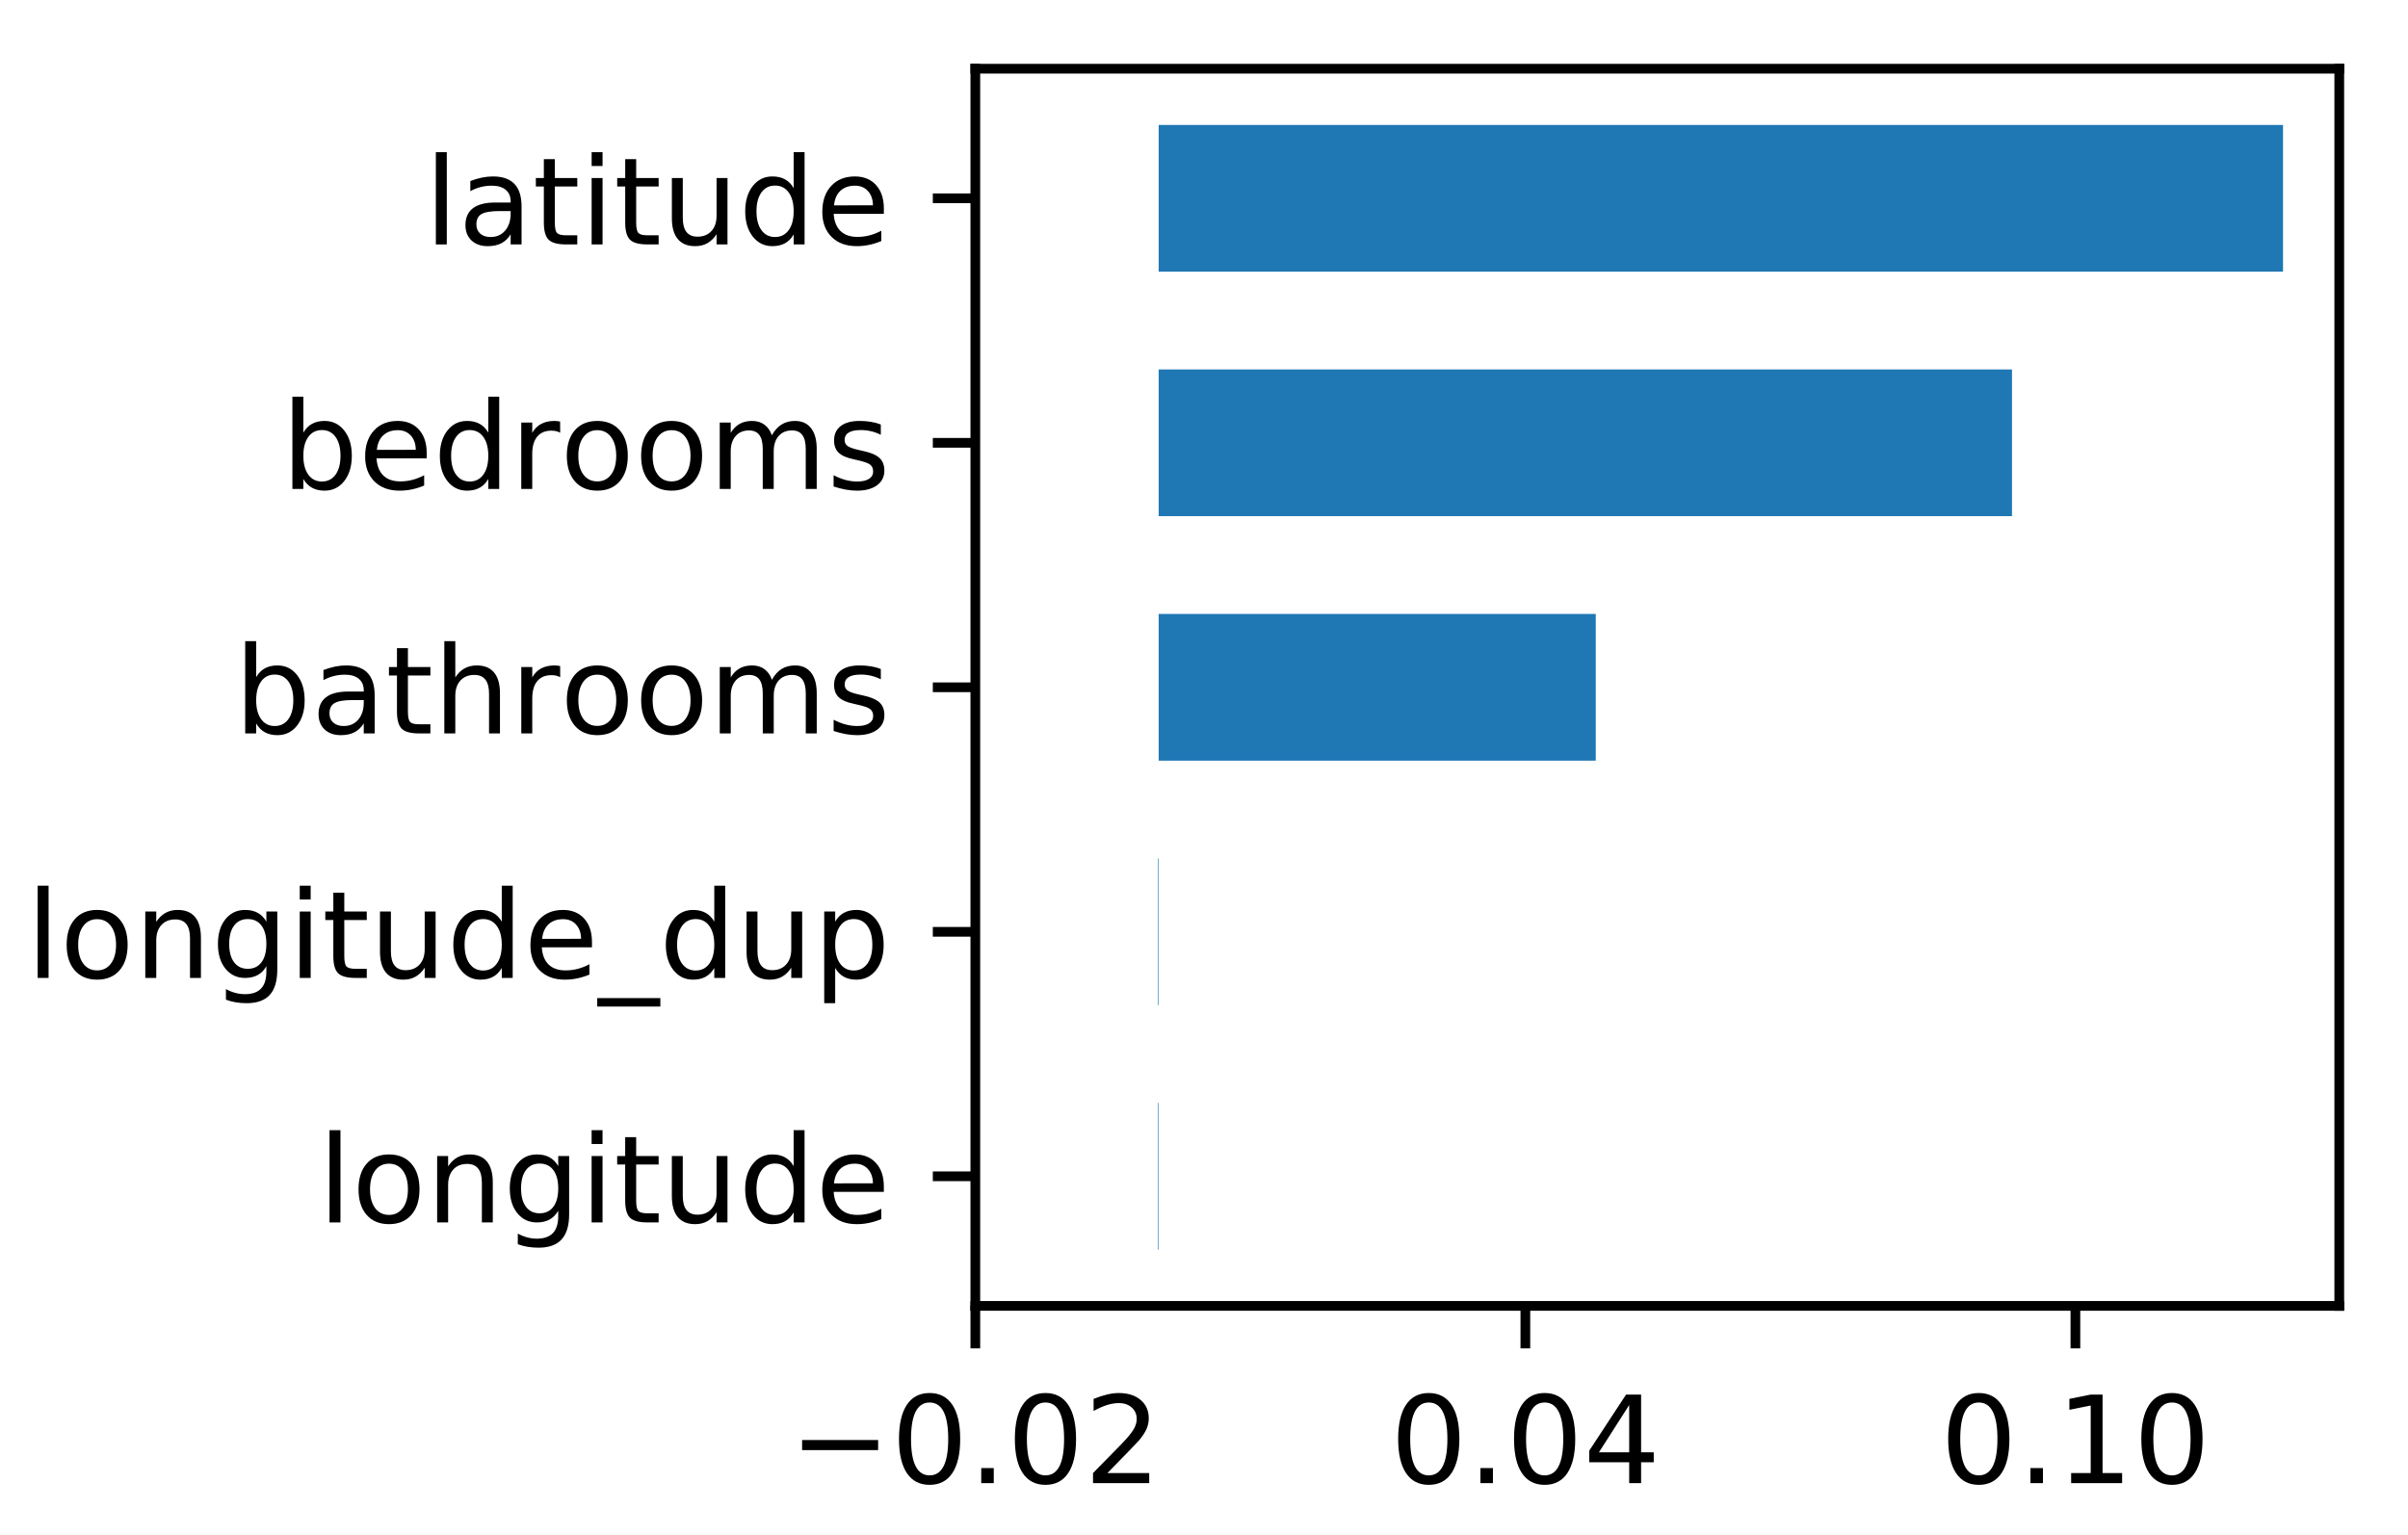
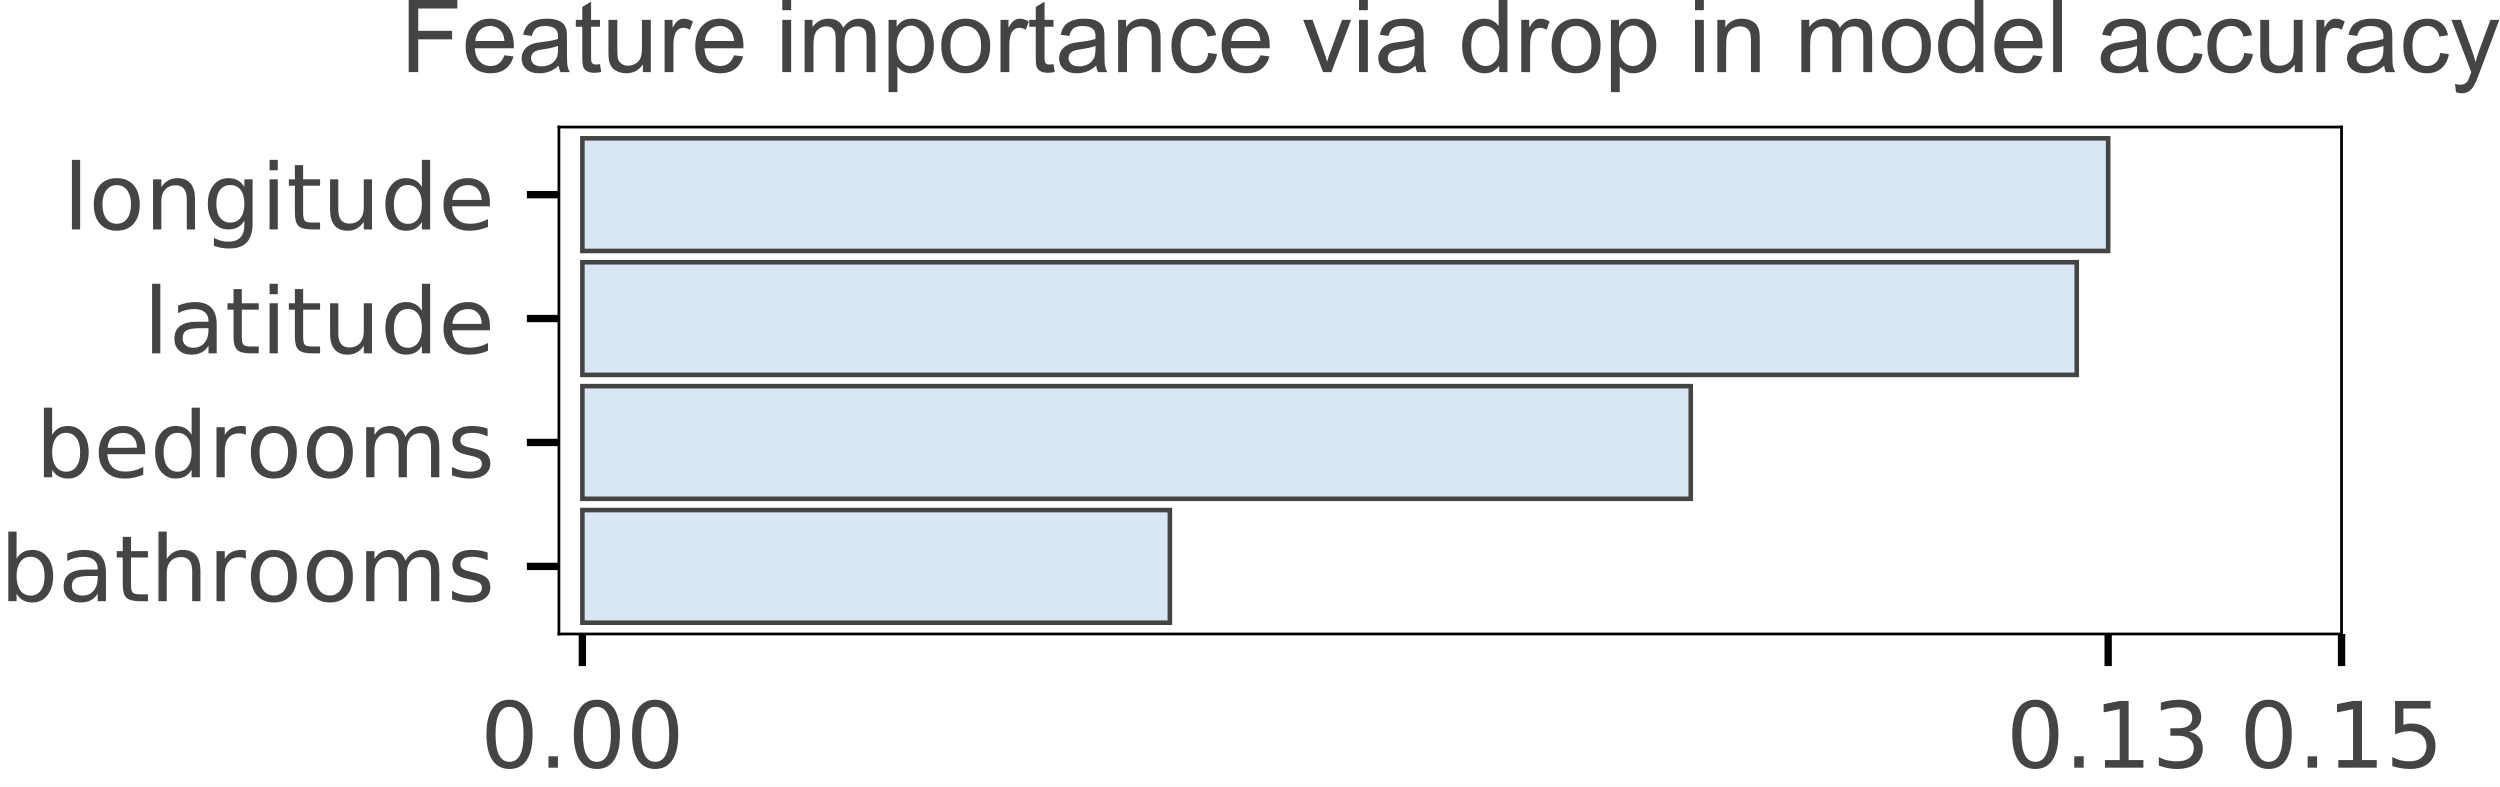
- <svg xmlns="http://www.w3.org/2000/svg" xmlns:xlink="http://www.w3.org/1999/xlink" height="126.398pt" version="1.1" viewBox="0 0 198.292 126.398" width="198.292pt">
+ <svg xmlns="http://www.w3.org/2000/svg" xmlns:xlink="http://www.w3.org/1999/xlink" height="85.905pt" version="1.1" viewBox="0 0 272.984 85.905" width="272.984pt">
  <defs>
    <style type="text/css">
*{stroke-linecap:butt;stroke-linejoin:round;}
  </style>
  </defs>
  <g id="figure_1">
    <g id="patch_1">
-       <path d="M 0 126.398  L 198.292 126.398  L 198.292 0  L 0 0  z " style="fill:#ffffff;" />
+       <path d="M 0 85.905  L 272.984 85.905  L 272.984 0  L 0 0  z " style="fill:#ffffff;" />
    </g>
    <g id="axes_1">
      <g id="patch_2">
-         <path d="M 80.315 107.56  L 192.632 107.56  L 192.632 5.66  L 80.315 5.66  z " style="fill:#ffffff;" />
+         <path d="M 61.03 69.227  L 255.68 69.227  L 255.68 13.874  L 61.03 13.874  z " style="fill:#ffffff;" />
      </g>
      <g id="patch_3">
-         <path clip-path="url(#pc11e861ee6)" d="M 95.413 102.928  L 95.364 102.928  L 95.364 90.845  L 95.413 90.845  z " style="fill:#1f77b4;" />
+         <path clip-path="url(#pb42d72b4b8)" d="M 63.591 15.104  L 230.198 15.104  L 230.198 27.404  L 63.591 27.404  z " style="fill:#d9e6f5;stroke:#444443;stroke-linejoin:miter;stroke-width:0.5;" />
      </g>
      <g id="patch_4">
-         <path clip-path="url(#pc11e861ee6)" d="M 95.413 82.79  L 95.364 82.79  L 95.364 70.707  L 95.413 70.707  z " style="fill:#1f77b4;" />
+         <path clip-path="url(#pb42d72b4b8)" d="M 63.591 28.634  L 226.768 28.634  L 226.768 40.935  L 63.591 40.935  z " style="fill:#d9e6f5;stroke:#444443;stroke-linejoin:miter;stroke-width:0.5;" />
      </g>
      <g id="patch_5">
-         <path clip-path="url(#pc11e861ee6)" d="M 95.413 62.652  L 131.407 62.652  L 131.407 50.568  L 95.413 50.568  z " style="fill:#1f77b4;" />
+         <path clip-path="url(#pb42d72b4b8)" d="M 63.591 42.165  L 184.621 42.165  L 184.621 54.466  L 63.591 54.466  z " style="fill:#d9e6f5;stroke:#444443;stroke-linejoin:miter;stroke-width:0.5;" />
      </g>
      <g id="patch_6">
-         <path clip-path="url(#pc11e861ee6)" d="M 95.413 42.513  L 165.681 42.513  L 165.681 30.43  L 95.413 30.43  z " style="fill:#1f77b4;" />
-       </g>
-       <g id="patch_7">
-         <path clip-path="url(#pc11e861ee6)" d="M 95.413 22.375  L 188 22.375  L 188 10.292  L 95.413 10.292  z " style="fill:#1f77b4;" />
+         <path clip-path="url(#pb42d72b4b8)" d="M 63.591 55.696  L 127.743 55.696  L 127.743 67.997  L 63.591 67.997  z " style="fill:#d9e6f5;stroke:#444443;stroke-linejoin:miter;stroke-width:0.5;" />
      </g>
      <g id="matplotlib.axis_1">
        <g id="xtick_1">
          <g id="line2d_1">
            <defs>
-               <path d="M 0 0  L 0 3.5  " id="m3f9c3e6343" style="stroke:#000000;stroke-width:0.8;" />
-             </defs>
-             <g>
-               <use style="stroke:#000000;stroke-width:0.8;" x="80.315" xlink:href="#m3f9c3e6343" y="107.56" />
+               <path d="M 0 0  L 0 3.5  " id="mb7ceb83a5a" style="stroke:#000000;stroke-width:0.8;" />
+             </defs>
+             <g>
+               <use style="stroke:#000000;stroke-width:0.8;" x="63.591" xlink:href="#mb7ceb83a5a" y="69.227" />
            </g>
          </g>
          <g id="text_1">
            <defs>
-               <path d="M 10.594 35.5  L 73.188 35.5  L 73.188 27.203  L 10.594 27.203  z " id="DejaVuSans-2212" />
              <path d="M 31.781 66.406  Q 24.172 66.406 20.328 58.906  Q 16.5 51.422 16.5 36.375  Q 16.5 21.391 20.328 13.891  Q 24.172 6.391 31.781 6.391  Q 39.453 6.391 43.281 13.891  Q 47.125 21.391 47.125 36.375  Q 47.125 51.422 43.281 58.906  Q 39.453 66.406 31.781 66.406  z M 31.781 74.219  Q 44.047 74.219 50.516 64.516  Q 56.984 54.828 56.984 36.375  Q 56.984 17.969 50.516 8.266  Q 44.047 -1.422 31.781 -1.422  Q 19.531 -1.422 13.062 8.266  Q 6.594 17.969 6.594 36.375  Q 6.594 54.828 13.062 64.516  Q 19.531 74.219 31.781 74.219  z " id="DejaVuSans-30" />
              <path d="M 10.688 12.406  L 21 12.406  L 21 0  L 10.688 0  z " id="DejaVuSans-2e" />
-               <path d="M 19.188 8.297  L 53.609 8.297  L 53.609 0  L 7.328 0  L 7.328 8.297  Q 12.938 14.109 22.625 23.891  Q 32.328 33.688 34.812 36.531  Q 39.547 41.844 41.422 45.531  Q 43.312 49.219 43.312 52.781  Q 43.312 58.594 39.234 62.25  Q 35.156 65.922 28.609 65.922  Q 23.969 65.922 18.812 64.312  Q 13.672 62.703 7.812 59.422  L 7.812 69.391  Q 13.766 71.781 18.938 73  Q 24.125 74.219 28.422 74.219  Q 39.75 74.219 46.484 68.547  Q 53.219 62.891 53.219 53.422  Q 53.219 48.922 51.531 44.891  Q 49.859 40.875 45.406 35.406  Q 44.188 33.984 37.641 27.219  Q 31.109 20.453 19.188 8.297  z " id="DejaVuSans-32" />
-             </defs>
-             <g transform="translate(64.99203 122.1584)scale(0.1 -0.1)">
-               <use xlink:href="#DejaVuSans-2212" />
-               <use x="83.789" xlink:href="#DejaVuSans-30" />
-               <use x="147.412" xlink:href="#DejaVuSans-2e" />
-               <use x="179.199" xlink:href="#DejaVuSans-30" />
-               <use x="242.822" xlink:href="#DejaVuSans-32" />
-             </g>
-           </g>
-         </g>
-         <g id="xtick_2">
-           <g id="line2d_2">
-             <g>
-               <use style="stroke:#000000;stroke-width:0.8;" x="125.609" xlink:href="#m3f9c3e6343" y="107.56" />
-             </g>
-           </g>
-           <g id="text_2">
-             <defs>
-               <path d="M 37.797 64.312  L 12.891 25.391  L 37.797 25.391  z M 35.203 72.906  L 47.609 72.906  L 47.609 25.391  L 58.016 25.391  L 58.016 17.188  L 47.609 17.188  L 47.609 0  L 37.797 0  L 37.797 17.188  L 4.891 17.188  L 4.891 26.703  z " id="DejaVuSans-34" />
-             </defs>
-             <g transform="translate(114.4762 122.1584)scale(0.1 -0.1)">
+             </defs>
+             <g style="fill:#444443;" transform="translate(52.45806 83.82516)scale(0.1 -0.1)">
              <use xlink:href="#DejaVuSans-30" />
              <use x="63.623" xlink:href="#DejaVuSans-2e" />
              <use x="95.41" xlink:href="#DejaVuSans-30" />
-               <use x="159.033" xlink:href="#DejaVuSans-34" />
-             </g>
-           </g>
-         </g>
-         <g id="xtick_3">
-           <g id="line2d_3">
-             <g>
-               <use style="stroke:#000000;stroke-width:0.8;" x="170.903" xlink:href="#m3f9c3e6343" y="107.56" />
-             </g>
-           </g>
-           <g id="text_3">
+               <use x="159.033" xlink:href="#DejaVuSans-30" />
+             </g>
+           </g>
+         </g>
+         <g id="xtick_2">
+           <g id="line2d_2">
+             <g>
+               <use style="stroke:#000000;stroke-width:0.8;" x="230.198" xlink:href="#mb7ceb83a5a" y="69.227" />
+             </g>
+           </g>
+           <g id="text_2">
            <defs>
              <path d="M 12.406 8.297  L 28.516 8.297  L 28.516 63.922  L 10.984 60.406  L 10.984 69.391  L 28.422 72.906  L 38.281 72.906  L 38.281 8.297  L 54.391 8.297  L 54.391 0  L 12.406 0  z " id="DejaVuSans-31" />
-             </defs>
-             <g transform="translate(159.7704 122.1584)scale(0.1 -0.1)">
+               <path d="M 40.578 39.312  Q 47.656 37.797 51.625 33  Q 55.609 28.219 55.609 21.188  Q 55.609 10.406 48.188 4.484  Q 40.766 -1.422 27.094 -1.422  Q 22.516 -1.422 17.656 -0.516  Q 12.797 0.391 7.625 2.203  L 7.625 11.719  Q 11.719 9.328 16.594 8.109  Q 21.484 6.891 26.812 6.891  Q 36.078 6.891 40.938 10.547  Q 45.797 14.203 45.797 21.188  Q 45.797 27.641 41.281 31.266  Q 36.766 34.906 28.719 34.906  L 20.219 34.906  L 20.219 43.016  L 29.109 43.016  Q 36.375 43.016 40.234 45.922  Q 44.094 48.828 44.094 54.297  Q 44.094 59.906 40.109 62.906  Q 36.141 65.922 28.719 65.922  Q 24.656 65.922 20.016 65.031  Q 15.375 64.156 9.812 62.312  L 9.812 71.094  Q 15.438 72.656 20.344 73.438  Q 25.25 74.219 29.594 74.219  Q 40.828 74.219 47.359 69.109  Q 53.906 64.016 53.906 55.328  Q 53.906 49.266 50.438 45.094  Q 46.969 40.922 40.578 39.312  z " id="DejaVuSans-33" />
+             </defs>
+             <g style="fill:#444443;" transform="translate(219.0649 83.82516)scale(0.1 -0.1)">
              <use xlink:href="#DejaVuSans-30" />
              <use x="63.623" xlink:href="#DejaVuSans-2e" />
              <use x="95.41" xlink:href="#DejaVuSans-31" />
-               <use x="159.033" xlink:href="#DejaVuSans-30" />
+               <use x="159.033" xlink:href="#DejaVuSans-33" />
+             </g>
+           </g>
+         </g>
+         <g id="xtick_3">
+           <g id="line2d_3">
+             <g>
+               <use style="stroke:#000000;stroke-width:0.8;" x="255.68" xlink:href="#mb7ceb83a5a" y="69.227" />
+             </g>
+           </g>
+           <g id="text_3">
+             <defs>
+               <path d="M 10.797 72.906  L 49.516 72.906  L 49.516 64.594  L 19.828 64.594  L 19.828 46.734  Q 21.969 47.469 24.109 47.828  Q 26.266 48.188 28.422 48.188  Q 40.625 48.188 47.75 41.5  Q 54.891 34.812 54.891 23.391  Q 54.891 11.625 47.562 5.094  Q 40.234 -1.422 26.906 -1.422  Q 22.312 -1.422 17.547 -0.641  Q 12.797 0.141 7.719 1.703  L 7.719 11.625  Q 12.109 9.234 16.797 8.062  Q 21.484 6.891 26.703 6.891  Q 35.156 6.891 40.078 11.328  Q 45.016 15.766 45.016 23.391  Q 45.016 31 40.078 35.438  Q 35.156 39.891 26.703 39.891  Q 22.75 39.891 18.812 39.016  Q 14.891 38.141 10.797 36.281  z " id="DejaVuSans-35" />
+             </defs>
+             <g style="fill:#444443;" transform="translate(244.5469 83.82516)scale(0.1 -0.1)">
+               <use xlink:href="#DejaVuSans-30" />
+               <use x="63.623" xlink:href="#DejaVuSans-2e" />
+               <use x="95.41" xlink:href="#DejaVuSans-31" />
+               <use x="159.033" xlink:href="#DejaVuSans-35" />
            </g>
          </g>
        </g>
      </g>
      <g id="matplotlib.axis_2">
        <g id="ytick_1">
          <g id="line2d_4">
            <defs>
-               <path d="M 0 0  L -3.5 0  " id="m69121294f0" style="stroke:#000000;stroke-width:0.8;" />
-             </defs>
-             <g>
-               <use style="stroke:#000000;stroke-width:0.8;" x="80.315" xlink:href="#m69121294f0" y="96.887" />
+               <path d="M 0 0  L -3.5 0  " id="m53b3558701" style="stroke:#000000;stroke-width:0.8;" />
+             </defs>
+             <g>
+               <use style="stroke:#000000;stroke-width:0.8;" x="61.03" xlink:href="#m53b3558701" y="21.254" />
            </g>
          </g>
          <g id="text_4">
            <defs>
              <path d="M 9.422 75.984  L 18.406 75.984  L 18.406 0  L 9.422 0  z " id="DejaVuSans-6c" />
              <path d="M 30.609 48.391  Q 23.391 48.391 19.188 42.75  Q 14.984 37.109 14.984 27.297  Q 14.984 17.484 19.156 11.844  Q 23.344 6.203 30.609 6.203  Q 37.797 6.203 41.984 11.859  Q 46.188 17.531 46.188 27.297  Q 46.188 37.016 41.984 42.703  Q 37.797 48.391 30.609 48.391  z M 30.609 56  Q 42.328 56 49.016 48.375  Q 55.719 40.766 55.719 27.297  Q 55.719 13.875 49.016 6.219  Q 42.328 -1.422 30.609 -1.422  Q 18.844 -1.422 12.172 6.219  Q 5.516 13.875 5.516 27.297  Q 5.516 40.766 12.172 48.375  Q 18.844 56 30.609 56  z " id="DejaVuSans-6f" />
              <path d="M 54.891 33.016  L 54.891 0  L 45.906 0  L 45.906 32.719  Q 45.906 40.484 42.875 44.328  Q 39.844 48.188 33.797 48.188  Q 26.516 48.188 22.312 43.547  Q 18.109 38.922 18.109 30.906  L 18.109 0  L 9.078 0  L 9.078 54.688  L 18.109 54.688  L 18.109 46.188  Q 21.344 51.125 25.703 53.562  Q 30.078 56 35.797 56  Q 45.219 56 50.047 50.172  Q 54.891 44.344 54.891 33.016  z " id="DejaVuSans-6e" />
              <path d="M 45.406 27.984  Q 45.406 37.75 41.375 43.109  Q 37.359 48.484 30.078 48.484  Q 22.859 48.484 18.828 43.109  Q 14.797 37.75 14.797 27.984  Q 14.797 18.266 18.828 12.891  Q 22.859 7.516 30.078 7.516  Q 37.359 7.516 41.375 12.891  Q 45.406 18.266 45.406 27.984  z M 54.391 6.781  Q 54.391 -7.172 48.188 -13.984  Q 42 -20.797 29.203 -20.797  Q 24.469 -20.797 20.266 -20.094  Q 16.062 -19.391 12.109 -17.922  L 12.109 -9.188  Q 16.062 -11.328 19.922 -12.344  Q 23.781 -13.375 27.781 -13.375  Q 36.625 -13.375 41.016 -8.766  Q 45.406 -4.156 45.406 5.172  L 45.406 9.625  Q 42.625 4.781 38.281 2.391  Q 33.938 0 27.875 0  Q 17.828 0 11.672 7.656  Q 5.516 15.328 5.516 27.984  Q 5.516 40.672 11.672 48.328  Q 17.828 56 27.875 56  Q 33.938 56 38.281 53.609  Q 42.625 51.219 45.406 46.391  L 45.406 54.688  L 54.391 54.688  z " id="DejaVuSans-67" />
              <path d="M 9.422 54.688  L 18.406 54.688  L 18.406 0  L 9.422 0  z M 9.422 75.984  L 18.406 75.984  L 18.406 64.594  L 9.422 64.594  z " id="DejaVuSans-69" />
              <path d="M 18.312 70.219  L 18.312 54.688  L 36.812 54.688  L 36.812 47.703  L 18.312 47.703  L 18.312 18.016  Q 18.312 11.328 20.141 9.422  Q 21.969 7.516 27.594 7.516  L 36.812 7.516  L 36.812 0  L 27.594 0  Q 17.188 0 13.234 3.875  Q 9.281 7.766 9.281 18.016  L 9.281 47.703  L 2.688 47.703  L 2.688 54.688  L 9.281 54.688  L 9.281 70.219  z " id="DejaVuSans-74" />
              <path d="M 8.5 21.578  L 8.5 54.688  L 17.484 54.688  L 17.484 21.922  Q 17.484 14.156 20.5 10.266  Q 23.531 6.391 29.594 6.391  Q 36.859 6.391 41.078 11.031  Q 45.312 15.672 45.312 23.688  L 45.312 54.688  L 54.297 54.688  L 54.297 0  L 45.312 0  L 45.312 8.406  Q 42.047 3.422 37.719 1  Q 33.406 -1.422 27.688 -1.422  Q 18.266 -1.422 13.375 4.438  Q 8.5 10.297 8.5 21.578  z M 31.109 56  z " id="DejaVuSans-75" />
              <path d="M 45.406 46.391  L 45.406 75.984  L 54.391 75.984  L 54.391 0  L 45.406 0  L 45.406 8.203  Q 42.578 3.328 38.25 0.953  Q 33.938 -1.422 27.875 -1.422  Q 17.969 -1.422 11.734 6.484  Q 5.516 14.406 5.516 27.297  Q 5.516 40.188 11.734 48.094  Q 17.969 56 27.875 56  Q 33.938 56 38.25 53.625  Q 42.578 51.266 45.406 46.391  z M 14.797 27.297  Q 14.797 17.391 18.875 11.75  Q 22.953 6.109 30.078 6.109  Q 37.203 6.109 41.297 11.75  Q 45.406 17.391 45.406 27.297  Q 45.406 37.203 41.297 42.844  Q 37.203 48.484 30.078 48.484  Q 22.953 48.484 18.875 42.844  Q 14.797 37.203 14.797 27.297  z " id="DejaVuSans-64" />
              <path d="M 56.203 29.594  L 56.203 25.203  L 14.891 25.203  Q 15.484 15.922 20.484 11.062  Q 25.484 6.203 34.422 6.203  Q 39.594 6.203 44.453 7.469  Q 49.312 8.734 54.109 11.281  L 54.109 2.781  Q 49.266 0.734 44.188 -0.344  Q 39.109 -1.422 33.891 -1.422  Q 20.797 -1.422 13.156 6.188  Q 5.516 13.812 5.516 26.812  Q 5.516 40.234 12.766 48.109  Q 20.016 56 32.328 56  Q 43.359 56 49.781 48.891  Q 56.203 41.797 56.203 29.594  z M 47.219 32.234  Q 47.125 39.594 43.094 43.984  Q 39.062 48.391 32.422 48.391  Q 24.906 48.391 20.391 44.141  Q 15.875 39.891 15.188 32.172  z " id="DejaVuSans-65" />
            </defs>
-             <g transform="translate(26.19438 100.6859)scale(0.1 -0.1)">
+             <g style="fill:#444443;" transform="translate(6.909375 25.05323)scale(0.1 -0.1)">
              <use xlink:href="#DejaVuSans-6c" />
              <use x="27.783" xlink:href="#DejaVuSans-6f" />
              <use x="88.965" xlink:href="#DejaVuSans-6e" />
              <use x="152.344" xlink:href="#DejaVuSans-67" />
              <use x="215.82" xlink:href="#DejaVuSans-69" />
              <use x="243.604" xlink:href="#DejaVuSans-74" />
              <use x="282.812" xlink:href="#DejaVuSans-75" />
              <use x="346.191" xlink:href="#DejaVuSans-64" />
              <use x="409.668" xlink:href="#DejaVuSans-65" />
            </g>
          </g>
        </g>
        <g id="ytick_2">
          <g id="line2d_5">
            <g>
-               <use style="stroke:#000000;stroke-width:0.8;" x="80.315" xlink:href="#m69121294f0" y="76.748" />
+               <use style="stroke:#000000;stroke-width:0.8;" x="61.03" xlink:href="#m53b3558701" y="34.785" />
            </g>
          </g>
          <g id="text_5">
            <defs>
-               <path d="M 50.984 -16.609  L 50.984 -23.578  L -0.984 -23.578  L -0.984 -16.609  z " id="DejaVuSans-5f" />
-               <path d="M 18.109 8.203  L 18.109 -20.797  L 9.078 -20.797  L 9.078 54.688  L 18.109 54.688  L 18.109 46.391  Q 20.953 51.266 25.266 53.625  Q 29.594 56 35.594 56  Q 45.562 56 51.781 48.094  Q 58.016 40.188 58.016 27.297  Q 58.016 14.406 51.781 6.484  Q 45.562 -1.422 35.594 -1.422  Q 29.594 -1.422 25.266 0.953  Q 20.953 3.328 18.109 8.203  z M 48.688 27.297  Q 48.688 37.203 44.609 42.844  Q 40.531 48.484 33.406 48.484  Q 26.266 48.484 22.188 42.844  Q 18.109 37.203 18.109 27.297  Q 18.109 17.391 22.188 11.75  Q 26.266 6.109 33.406 6.109  Q 40.531 6.109 44.609 11.75  Q 48.688 17.391 48.688 27.297  z " id="DejaVuSans-70" />
-             </defs>
-             <g transform="translate(2.16 80.54756)scale(0.1 -0.1)">
+               <path d="M 34.281 27.484  Q 23.391 27.484 19.188 25  Q 14.984 22.516 14.984 16.5  Q 14.984 11.719 18.141 8.906  Q 21.297 6.109 26.703 6.109  Q 34.188 6.109 38.703 11.406  Q 43.219 16.703 43.219 25.484  L 43.219 27.484  z M 52.203 31.203  L 52.203 0  L 43.219 0  L 43.219 8.297  Q 40.141 3.328 35.547 0.953  Q 30.953 -1.422 24.312 -1.422  Q 15.922 -1.422 10.953 3.297  Q 6 8.016 6 15.922  Q 6 25.141 12.172 29.828  Q 18.359 34.516 30.609 34.516  L 43.219 34.516  L 43.219 35.406  Q 43.219 41.609 39.141 45  Q 35.062 48.391 27.688 48.391  Q 23 48.391 18.547 47.266  Q 14.109 46.141 10.016 43.891  L 10.016 52.203  Q 14.938 54.109 19.578 55.047  Q 24.219 56 28.609 56  Q 40.484 56 46.344 49.844  Q 52.203 43.703 52.203 31.203  z " id="DejaVuSans-61" />
+             </defs>
+             <g style="fill:#444443;" transform="translate(15.66563 38.58399)scale(0.1 -0.1)">
              <use xlink:href="#DejaVuSans-6c" />
-               <use x="27.783" xlink:href="#DejaVuSans-6f" />
-               <use x="88.965" xlink:href="#DejaVuSans-6e" />
-               <use x="152.344" xlink:href="#DejaVuSans-67" />
-               <use x="215.82" xlink:href="#DejaVuSans-69" />
-               <use x="243.604" xlink:href="#DejaVuSans-74" />
-               <use x="282.812" xlink:href="#DejaVuSans-75" />
-               <use x="346.191" xlink:href="#DejaVuSans-64" />
-               <use x="409.668" xlink:href="#DejaVuSans-65" />
-               <use x="471.191" xlink:href="#DejaVuSans-5f" />
-               <use x="521.191" xlink:href="#DejaVuSans-64" />
-               <use x="584.668" xlink:href="#DejaVuSans-75" />
-               <use x="648.047" xlink:href="#DejaVuSans-70" />
+               <use x="27.783" xlink:href="#DejaVuSans-61" />
+               <use x="89.062" xlink:href="#DejaVuSans-74" />
+               <use x="128.271" xlink:href="#DejaVuSans-69" />
+               <use x="156.055" xlink:href="#DejaVuSans-74" />
+               <use x="195.264" xlink:href="#DejaVuSans-75" />
+               <use x="258.643" xlink:href="#DejaVuSans-64" />
+               <use x="322.119" xlink:href="#DejaVuSans-65" />
            </g>
          </g>
        </g>
        <g id="ytick_3">
          <g id="line2d_6">
            <g>
-               <use style="stroke:#000000;stroke-width:0.8;" x="80.315" xlink:href="#m69121294f0" y="56.61" />
+               <use style="stroke:#000000;stroke-width:0.8;" x="61.03" xlink:href="#m53b3558701" y="48.316" />
            </g>
          </g>
          <g id="text_6">
            <defs>
              <path d="M 48.688 27.297  Q 48.688 37.203 44.609 42.844  Q 40.531 48.484 33.406 48.484  Q 26.266 48.484 22.188 42.844  Q 18.109 37.203 18.109 27.297  Q 18.109 17.391 22.188 11.75  Q 26.266 6.109 33.406 6.109  Q 40.531 6.109 44.609 11.75  Q 48.688 17.391 48.688 27.297  z M 18.109 46.391  Q 20.953 51.266 25.266 53.625  Q 29.594 56 35.594 56  Q 45.562 56 51.781 48.094  Q 58.016 40.188 58.016 27.297  Q 58.016 14.406 51.781 6.484  Q 45.562 -1.422 35.594 -1.422  Q 29.594 -1.422 25.266 0.953  Q 20.953 3.328 18.109 8.203  L 18.109 0  L 9.078 0  L 9.078 75.984  L 18.109 75.984  z " id="DejaVuSans-62" />
-               <path d="M 34.281 27.484  Q 23.391 27.484 19.188 25  Q 14.984 22.516 14.984 16.5  Q 14.984 11.719 18.141 8.906  Q 21.297 6.109 26.703 6.109  Q 34.188 6.109 38.703 11.406  Q 43.219 16.703 43.219 25.484  L 43.219 27.484  z M 52.203 31.203  L 52.203 0  L 43.219 0  L 43.219 8.297  Q 40.141 3.328 35.547 0.953  Q 30.953 -1.422 24.312 -1.422  Q 15.922 -1.422 10.953 3.297  Q 6 8.016 6 15.922  Q 6 25.141 12.172 29.828  Q 18.359 34.516 30.609 34.516  L 43.219 34.516  L 43.219 35.406  Q 43.219 41.609 39.141 45  Q 35.062 48.391 27.688 48.391  Q 23 48.391 18.547 47.266  Q 14.109 46.141 10.016 43.891  L 10.016 52.203  Q 14.938 54.109 19.578 55.047  Q 24.219 56 28.609 56  Q 40.484 56 46.344 49.844  Q 52.203 43.703 52.203 31.203  z " id="DejaVuSans-61" />
-               <path d="M 54.891 33.016  L 54.891 0  L 45.906 0  L 45.906 32.719  Q 45.906 40.484 42.875 44.328  Q 39.844 48.188 33.797 48.188  Q 26.516 48.188 22.312 43.547  Q 18.109 38.922 18.109 30.906  L 18.109 0  L 9.078 0  L 9.078 75.984  L 18.109 75.984  L 18.109 46.188  Q 21.344 51.125 25.703 53.562  Q 30.078 56 35.797 56  Q 45.219 56 50.047 50.172  Q 54.891 44.344 54.891 33.016  z " id="DejaVuSans-68" />
              <path d="M 41.109 46.297  Q 39.594 47.172 37.812 47.578  Q 36.031 48 33.891 48  Q 26.266 48 22.188 43.047  Q 18.109 38.094 18.109 28.812  L 18.109 0  L 9.078 0  L 9.078 54.688  L 18.109 54.688  L 18.109 46.188  Q 20.953 51.172 25.484 53.578  Q 30.031 56 36.531 56  Q 37.453 56 38.578 55.875  Q 39.703 55.766 41.062 55.516  z " id="DejaVuSans-72" />
              <path d="M 52 44.188  Q 55.375 50.25 60.062 53.125  Q 64.75 56 71.094 56  Q 79.641 56 84.281 50.016  Q 88.922 44.047 88.922 33.016  L 88.922 0  L 79.891 0  L 79.891 32.719  Q 79.891 40.578 77.094 44.375  Q 74.312 48.188 68.609 48.188  Q 61.625 48.188 57.562 43.547  Q 53.516 38.922 53.516 30.906  L 53.516 0  L 44.484 0  L 44.484 32.719  Q 44.484 40.625 41.703 44.406  Q 38.922 48.188 33.109 48.188  Q 26.219 48.188 22.156 43.531  Q 18.109 38.875 18.109 30.906  L 18.109 0  L 9.078 0  L 9.078 54.688  L 18.109 54.688  L 18.109 46.188  Q 21.188 51.219 25.484 53.609  Q 29.781 56 35.688 56  Q 41.656 56 45.828 52.969  Q 50 49.953 52 44.188  z " id="DejaVuSans-6d" />
              <path d="M 44.281 53.078  L 44.281 44.578  Q 40.484 46.531 36.375 47.5  Q 32.281 48.484 27.875 48.484  Q 21.188 48.484 17.844 46.438  Q 14.5 44.391 14.5 40.281  Q 14.5 37.156 16.891 35.375  Q 19.281 33.594 26.516 31.984  L 29.594 31.297  Q 39.156 29.25 43.188 25.516  Q 47.219 21.781 47.219 15.094  Q 47.219 7.469 41.188 3.016  Q 35.156 -1.422 24.609 -1.422  Q 20.219 -1.422 15.453 -0.562  Q 10.688 0.297 5.422 2  L 5.422 11.281  Q 10.406 8.688 15.234 7.391  Q 20.062 6.109 24.812 6.109  Q 31.156 6.109 34.562 8.281  Q 37.984 10.453 37.984 14.406  Q 37.984 18.062 35.516 20.016  Q 33.062 21.969 24.703 23.781  L 21.578 24.516  Q 13.234 26.266 9.516 29.906  Q 5.812 33.547 5.812 39.891  Q 5.812 47.609 11.281 51.797  Q 16.75 56 26.812 56  Q 31.781 56 36.172 55.266  Q 40.578 54.547 44.281 53.078  z " id="DejaVuSans-73" />
            </defs>
-             <g transform="translate(19.285 60.40922)scale(0.1 -0.1)">
+             <g style="fill:#444443;" transform="translate(3.884375 52.11476)scale(0.1 -0.1)">
+               <use xlink:href="#DejaVuSans-62" />
+               <use x="63.477" xlink:href="#DejaVuSans-65" />
+               <use x="125" xlink:href="#DejaVuSans-64" />
+               <use x="188.477" xlink:href="#DejaVuSans-72" />
+               <use x="229.559" xlink:href="#DejaVuSans-6f" />
+               <use x="290.74" xlink:href="#DejaVuSans-6f" />
+               <use x="351.922" xlink:href="#DejaVuSans-6d" />
+               <use x="449.334" xlink:href="#DejaVuSans-73" />
+             </g>
+           </g>
+         </g>
+         <g id="ytick_4">
+           <g id="line2d_7">
+             <g>
+               <use style="stroke:#000000;stroke-width:0.8;" x="61.03" xlink:href="#m53b3558701" y="61.846" />
+             </g>
+           </g>
+           <g id="text_7">
+             <defs>
+               <path d="M 54.891 33.016  L 54.891 0  L 45.906 0  L 45.906 32.719  Q 45.906 40.484 42.875 44.328  Q 39.844 48.188 33.797 48.188  Q 26.516 48.188 22.312 43.547  Q 18.109 38.922 18.109 30.906  L 18.109 0  L 9.078 0  L 9.078 75.984  L 18.109 75.984  L 18.109 46.188  Q 21.344 51.125 25.703 53.562  Q 30.078 56 35.797 56  Q 45.219 56 50.047 50.172  Q 54.891 44.344 54.891 33.016  z " id="DejaVuSans-68" />
+             </defs>
+             <g style="fill:#444443;" transform="translate(0 65.64552)scale(0.1 -0.1)">
              <use xlink:href="#DejaVuSans-62" />
              <use x="63.477" xlink:href="#DejaVuSans-61" />
              <use x="124.756" xlink:href="#DejaVuSans-74" />
              <use x="163.965" xlink:href="#DejaVuSans-68" />
              <use x="227.344" xlink:href="#DejaVuSans-72" />
              <use x="268.426" xlink:href="#DejaVuSans-6f" />
              <use x="329.607" xlink:href="#DejaVuSans-6f" />
              <use x="390.789" xlink:href="#DejaVuSans-6d" />
              <use x="488.201" xlink:href="#DejaVuSans-73" />
            </g>
          </g>
        </g>
-         <g id="ytick_4">
-           <g id="line2d_7">
-             <g>
-               <use style="stroke:#000000;stroke-width:0.8;" x="80.315" xlink:href="#m69121294f0" y="36.472" />
-             </g>
-           </g>
-           <g id="text_7">
-             <g transform="translate(23.16937 40.27088)scale(0.1 -0.1)">
-               <use xlink:href="#DejaVuSans-62" />
-               <use x="63.477" xlink:href="#DejaVuSans-65" />
-               <use x="125" xlink:href="#DejaVuSans-64" />
-               <use x="188.477" xlink:href="#DejaVuSans-72" />
-               <use x="229.559" xlink:href="#DejaVuSans-6f" />
-               <use x="290.74" xlink:href="#DejaVuSans-6f" />
-               <use x="351.922" xlink:href="#DejaVuSans-6d" />
-               <use x="449.334" xlink:href="#DejaVuSans-73" />
-             </g>
-           </g>
-         </g>
-         <g id="ytick_5">
-           <g id="line2d_8">
-             <g>
-               <use style="stroke:#000000;stroke-width:0.8;" x="80.315" xlink:href="#m69121294f0" y="16.333" />
-             </g>
-           </g>
-           <g id="text_8">
-             <g transform="translate(34.95063 20.13254)scale(0.1 -0.1)">
-               <use xlink:href="#DejaVuSans-6c" />
-               <use x="27.783" xlink:href="#DejaVuSans-61" />
-               <use x="89.062" xlink:href="#DejaVuSans-74" />
-               <use x="128.271" xlink:href="#DejaVuSans-69" />
-               <use x="156.055" xlink:href="#DejaVuSans-74" />
-               <use x="195.264" xlink:href="#DejaVuSans-75" />
-               <use x="258.643" xlink:href="#DejaVuSans-64" />
-               <use x="322.119" xlink:href="#DejaVuSans-65" />
-             </g>
-           </g>
-         </g>
+       </g>
+       <g id="patch_7">
+         <path d="M 61.03 69.227  L 61.03 13.874  " style="fill:none;stroke:#000000;stroke-linecap:square;stroke-linejoin:miter;stroke-width:0.3;" />
      </g>
      <g id="patch_8">
-         <path d="M 80.315 107.56  L 80.315 5.66  " style="fill:none;stroke:#000000;stroke-linecap:square;stroke-linejoin:miter;stroke-width:0.8;" />
+         <path d="M 255.68 69.227  L 255.68 13.874  " style="fill:none;stroke:#000000;stroke-linecap:square;stroke-linejoin:miter;stroke-width:0.3;" />
      </g>
      <g id="patch_9">
-         <path d="M 192.632 107.56  L 192.632 5.66  " style="fill:none;stroke:#000000;stroke-linecap:square;stroke-linejoin:miter;stroke-width:0.8;" />
+         <path d="M 61.03 69.227  L 255.68 69.227  " style="fill:none;stroke:#000000;stroke-linecap:square;stroke-linejoin:miter;stroke-width:0.3;" />
      </g>
      <g id="patch_10">
-         <path d="M 80.315 107.56  L 192.632 107.56  " style="fill:none;stroke:#000000;stroke-linecap:square;stroke-linejoin:miter;stroke-width:0.8;" />
-       </g>
-       <g id="patch_11">
-         <path d="M 80.315 5.66  L 192.632 5.66  " style="fill:none;stroke:#000000;stroke-linecap:square;stroke-linejoin:miter;stroke-width:0.8;" />
+         <path d="M 61.03 13.874  L 255.68 13.874  " style="fill:none;stroke:#000000;stroke-linecap:square;stroke-linejoin:miter;stroke-width:0.3;" />
+       </g>
+       <g id="text_8">
+         <defs>
+           <path d="M 8.203 0  L 8.203 71.578  L 56.5 71.578  L 56.5 63.141  L 17.672 63.141  L 17.672 40.969  L 51.266 40.969  L 51.266 32.516  L 17.672 32.516  L 17.672 0  z " id="ArialMT-46" />
+           <path d="M 42.094 16.703  L 51.172 15.578  Q 49.031 7.625 43.219 3.219  Q 37.406 -1.172 28.375 -1.172  Q 17 -1.172 10.328 5.828  Q 3.656 12.844 3.656 25.484  Q 3.656 38.578 10.391 45.797  Q 17.141 53.031 27.875 53.031  Q 38.281 53.031 44.875 45.953  Q 51.469 38.875 51.469 26.031  Q 51.469 25.25 51.422 23.688  L 12.75 23.688  Q 13.234 15.141 17.578 10.594  Q 21.922 6.062 28.422 6.062  Q 33.25 6.062 36.672 8.594  Q 40.094 11.141 42.094 16.703  z M 13.234 30.906  L 42.188 30.906  Q 41.609 37.453 38.875 40.719  Q 34.672 45.797 27.984 45.797  Q 21.922 45.797 17.797 41.75  Q 13.672 37.703 13.234 30.906  z " id="ArialMT-65" />
+           <path d="M 40.438 6.391  Q 35.547 2.25 31.031 0.531  Q 26.516 -1.172 21.344 -1.172  Q 12.797 -1.172 8.203 3  Q 3.609 7.172 3.609 13.672  Q 3.609 17.484 5.344 20.625  Q 7.078 23.781 9.891 25.688  Q 12.703 27.594 16.219 28.562  Q 18.797 29.25 24.031 29.891  Q 34.672 31.156 39.703 32.906  Q 39.75 34.719 39.75 35.203  Q 39.75 40.578 37.25 42.781  Q 33.891 45.75 27.25 45.75  Q 21.047 45.75 18.094 43.578  Q 15.141 41.406 13.719 35.891  L 5.125 37.062  Q 6.297 42.578 8.984 45.969  Q 11.672 49.359 16.75 51.188  Q 21.828 53.031 28.516 53.031  Q 35.156 53.031 39.297 51.469  Q 43.453 49.906 45.406 47.531  Q 47.359 45.172 48.141 41.547  Q 48.578 39.312 48.578 33.453  L 48.578 21.734  Q 48.578 9.469 49.141 6.219  Q 49.703 2.984 51.375 0  L 42.188 0  Q 40.828 2.734 40.438 6.391  z M 39.703 26.031  Q 34.906 24.078 25.344 22.703  Q 19.922 21.922 17.672 20.938  Q 15.438 19.969 14.203 18.094  Q 12.984 16.219 12.984 13.922  Q 12.984 10.406 15.641 8.062  Q 18.312 5.719 23.438 5.719  Q 28.516 5.719 32.469 7.938  Q 36.422 10.156 38.281 14.016  Q 39.703 17 39.703 22.797  z " id="ArialMT-61" />
+           <path d="M 25.781 7.859  L 27.047 0.094  Q 23.344 -0.688 20.406 -0.688  Q 15.625 -0.688 12.984 0.828  Q 10.359 2.344 9.281 4.812  Q 8.203 7.281 8.203 15.188  L 8.203 45.016  L 1.766 45.016  L 1.766 51.859  L 8.203 51.859  L 8.203 64.703  L 16.938 69.969  L 16.938 51.859  L 25.781 51.859  L 25.781 45.016  L 16.938 45.016  L 16.938 14.703  Q 16.938 10.938 17.406 9.859  Q 17.875 8.797 18.922 8.156  Q 19.969 7.516 21.922 7.516  Q 23.391 7.516 25.781 7.859  z " id="ArialMT-74" />
+           <path d="M 40.578 0  L 40.578 7.625  Q 34.516 -1.172 24.125 -1.172  Q 19.531 -1.172 15.547 0.578  Q 11.578 2.344 9.641 5  Q 7.719 7.672 6.938 11.531  Q 6.391 14.109 6.391 19.734  L 6.391 51.859  L 15.188 51.859  L 15.188 23.094  Q 15.188 16.219 15.719 13.812  Q 16.547 10.359 19.234 8.375  Q 21.922 6.391 25.875 6.391  Q 29.828 6.391 33.297 8.422  Q 36.766 10.453 38.203 13.938  Q 39.656 17.438 39.656 24.078  L 39.656 51.859  L 48.438 51.859  L 48.438 0  z " id="ArialMT-75" />
+           <path d="M 6.5 0  L 6.5 51.859  L 14.406 51.859  L 14.406 44  Q 17.438 49.516 20 51.266  Q 22.562 53.031 25.641 53.031  Q 30.078 53.031 34.672 50.203  L 31.641 42.047  Q 28.422 43.953 25.203 43.953  Q 22.312 43.953 20.016 42.219  Q 17.719 40.484 16.75 37.406  Q 15.281 32.719 15.281 27.156  L 15.281 0  z " id="ArialMT-72" />
+           <path id="ArialMT-20" />
+           <path d="M 6.641 61.469  L 6.641 71.578  L 15.438 71.578  L 15.438 61.469  z M 6.641 0  L 6.641 51.859  L 15.438 51.859  L 15.438 0  z " id="ArialMT-69" />
+           <path d="M 6.594 0  L 6.594 51.859  L 14.453 51.859  L 14.453 44.578  Q 16.891 48.391 20.938 50.703  Q 25 53.031 30.172 53.031  Q 35.938 53.031 39.625 50.641  Q 43.312 48.25 44.828 43.953  Q 50.984 53.031 60.844 53.031  Q 68.562 53.031 72.703 48.75  Q 76.859 44.484 76.859 35.594  L 76.859 0  L 68.109 0  L 68.109 32.672  Q 68.109 37.938 67.25 40.25  Q 66.406 42.578 64.156 43.984  Q 61.922 45.406 58.891 45.406  Q 53.422 45.406 49.797 41.766  Q 46.188 38.141 46.188 30.125  L 46.188 0  L 37.406 0  L 37.406 33.688  Q 37.406 39.547 35.25 42.469  Q 33.109 45.406 28.219 45.406  Q 24.516 45.406 21.359 43.453  Q 18.219 41.5 16.797 37.734  Q 15.375 33.984 15.375 26.906  L 15.375 0  z " id="ArialMT-6d" />
+           <path d="M 6.594 -19.875  L 6.594 51.859  L 14.594 51.859  L 14.594 45.125  Q 17.438 49.078 21 51.047  Q 24.562 53.031 29.641 53.031  Q 36.281 53.031 41.359 49.609  Q 46.438 46.188 49.016 39.953  Q 51.609 33.734 51.609 26.312  Q 51.609 18.359 48.75 11.984  Q 45.906 5.609 40.453 2.219  Q 35.016 -1.172 29 -1.172  Q 24.609 -1.172 21.109 0.688  Q 17.625 2.547 15.375 5.375  L 15.375 -19.875  z M 14.547 25.641  Q 14.547 15.625 18.594 10.844  Q 22.656 6.062 28.422 6.062  Q 34.281 6.062 38.453 11.016  Q 42.625 15.969 42.625 26.375  Q 42.625 36.281 38.547 41.203  Q 34.469 46.141 28.812 46.141  Q 23.188 46.141 18.859 40.891  Q 14.547 35.641 14.547 25.641  z " id="ArialMT-70" />
+           <path d="M 3.328 25.922  Q 3.328 40.328 11.328 47.266  Q 18.016 53.031 27.641 53.031  Q 38.328 53.031 45.109 46.016  Q 51.906 39.016 51.906 26.656  Q 51.906 16.656 48.906 10.906  Q 45.906 5.172 40.156 2  Q 34.422 -1.172 27.641 -1.172  Q 16.75 -1.172 10.031 5.812  Q 3.328 12.797 3.328 25.922  z M 12.359 25.922  Q 12.359 15.969 16.703 11.016  Q 21.047 6.062 27.641 6.062  Q 34.188 6.062 38.531 11.031  Q 42.875 16.016 42.875 26.219  Q 42.875 35.844 38.5 40.797  Q 34.125 45.75 27.641 45.75  Q 21.047 45.75 16.703 40.812  Q 12.359 35.891 12.359 25.922  z " id="ArialMT-6f" />
+           <path d="M 6.594 0  L 6.594 51.859  L 14.5 51.859  L 14.5 44.484  Q 20.219 53.031 31 53.031  Q 35.688 53.031 39.625 51.344  Q 43.562 49.656 45.516 46.922  Q 47.469 44.188 48.25 40.438  Q 48.734 37.984 48.734 31.891  L 48.734 0  L 39.938 0  L 39.938 31.547  Q 39.938 36.922 38.906 39.578  Q 37.891 42.234 35.281 43.812  Q 32.672 45.406 29.156 45.406  Q 23.531 45.406 19.453 41.844  Q 15.375 38.281 15.375 28.328  L 15.375 0  z " id="ArialMT-6e" />
+           <path d="M 40.438 19  L 49.078 17.875  Q 47.656 8.938 41.812 3.875  Q 35.984 -1.172 27.484 -1.172  Q 16.844 -1.172 10.375 5.781  Q 3.906 12.75 3.906 25.734  Q 3.906 34.125 6.688 40.422  Q 9.469 46.734 15.156 49.875  Q 20.844 53.031 27.547 53.031  Q 35.984 53.031 41.359 48.75  Q 46.734 44.484 48.25 36.625  L 39.703 35.297  Q 38.484 40.531 35.375 43.156  Q 32.281 45.797 27.875 45.797  Q 21.234 45.797 17.078 41.031  Q 12.938 36.281 12.938 25.984  Q 12.938 15.531 16.938 10.797  Q 20.953 6.062 27.391 6.062  Q 32.562 6.062 36.031 9.234  Q 39.5 12.406 40.438 19  z " id="ArialMT-63" />
+           <path d="M 21 0  L 1.266 51.859  L 10.547 51.859  L 21.688 20.797  Q 23.484 15.766 25 10.359  Q 26.172 14.453 28.266 20.219  L 39.797 51.859  L 48.828 51.859  L 29.203 0  z " id="ArialMT-76" />
+           <path d="M 40.234 0  L 40.234 6.547  Q 35.297 -1.172 25.734 -1.172  Q 19.531 -1.172 14.328 2.25  Q 9.125 5.672 6.266 11.797  Q 3.422 17.922 3.422 25.875  Q 3.422 33.641 6 39.969  Q 8.594 46.297 13.766 49.656  Q 18.953 53.031 25.344 53.031  Q 30.031 53.031 33.688 51.047  Q 37.359 49.078 39.656 45.906  L 39.656 71.578  L 48.391 71.578  L 48.391 0  z M 12.453 25.875  Q 12.453 15.922 16.641 10.984  Q 20.844 6.062 26.562 6.062  Q 32.328 6.062 36.344 10.766  Q 40.375 15.484 40.375 25.141  Q 40.375 35.797 36.266 40.766  Q 32.172 45.75 26.172 45.75  Q 20.312 45.75 16.375 40.969  Q 12.453 36.188 12.453 25.875  z " id="ArialMT-64" />
+           <path d="M 6.391 0  L 6.391 71.578  L 15.188 71.578  L 15.188 0  z " id="ArialMT-6c" />
+           <path d="M 6.203 -19.969  L 5.219 -11.719  Q 8.109 -12.5 10.25 -12.5  Q 13.188 -12.5 14.938 -11.516  Q 16.703 -10.547 17.828 -8.797  Q 18.656 -7.469 20.516 -2.25  Q 20.75 -1.516 21.297 -0.094  L 1.609 51.859  L 11.078 51.859  L 21.875 21.828  Q 23.969 16.109 25.641 9.812  Q 27.156 15.875 29.25 21.625  L 40.328 51.859  L 49.125 51.859  L 29.391 -0.875  Q 26.219 -9.422 24.469 -12.641  Q 22.125 -17 19.094 -19.016  Q 16.062 -21.047 11.859 -21.047  Q 9.328 -21.047 6.203 -19.969  z " id="ArialMT-79" />
+         </defs>
+         <g style="fill:#444443;" transform="translate(43.72523 7.873594)scale(0.11 -0.11)">
+           <use xlink:href="#ArialMT-46" />
+           <use x="61.084" xlink:href="#ArialMT-65" />
+           <use x="116.699" xlink:href="#ArialMT-61" />
+           <use x="172.314" xlink:href="#ArialMT-74" />
+           <use x="200.098" xlink:href="#ArialMT-75" />
+           <use x="255.713" xlink:href="#ArialMT-72" />
+           <use x="289.014" xlink:href="#ArialMT-65" />
+           <use x="344.629" xlink:href="#ArialMT-20" />
+           <use x="372.412" xlink:href="#ArialMT-69" />
+           <use x="394.629" xlink:href="#ArialMT-6d" />
+           <use x="477.93" xlink:href="#ArialMT-70" />
+           <use x="533.545" xlink:href="#ArialMT-6f" />
+           <use x="589.16" xlink:href="#ArialMT-72" />
+           <use x="622.461" xlink:href="#ArialMT-74" />
+           <use x="650.244" xlink:href="#ArialMT-61" />
+           <use x="705.859" xlink:href="#ArialMT-6e" />
+           <use x="761.475" xlink:href="#ArialMT-63" />
+           <use x="811.475" xlink:href="#ArialMT-65" />
+           <use x="867.09" xlink:href="#ArialMT-20" />
+           <use x="894.873" xlink:href="#ArialMT-76" />
+           <use x="944.873" xlink:href="#ArialMT-69" />
+           <use x="967.09" xlink:href="#ArialMT-61" />
+           <use x="1022.705" xlink:href="#ArialMT-20" />
+           <use x="1050.488" xlink:href="#ArialMT-64" />
+           <use x="1106.104" xlink:href="#ArialMT-72" />
+           <use x="1139.404" xlink:href="#ArialMT-6f" />
+           <use x="1195.02" xlink:href="#ArialMT-70" />
+           <use x="1250.635" xlink:href="#ArialMT-20" />
+           <use x="1278.418" xlink:href="#ArialMT-69" />
+           <use x="1300.635" xlink:href="#ArialMT-6e" />
+           <use x="1356.25" xlink:href="#ArialMT-20" />
+           <use x="1384.033" xlink:href="#ArialMT-6d" />
+           <use x="1467.334" xlink:href="#ArialMT-6f" />
+           <use x="1522.949" xlink:href="#ArialMT-64" />
+           <use x="1578.564" xlink:href="#ArialMT-65" />
+           <use x="1634.18" xlink:href="#ArialMT-6c" />
+           <use x="1656.396" xlink:href="#ArialMT-20" />
+           <use x="1684.18" xlink:href="#ArialMT-61" />
+           <use x="1739.795" xlink:href="#ArialMT-63" />
+           <use x="1789.795" xlink:href="#ArialMT-63" />
+           <use x="1839.795" xlink:href="#ArialMT-75" />
+           <use x="1895.41" xlink:href="#ArialMT-72" />
+           <use x="1928.711" xlink:href="#ArialMT-61" />
+           <use x="1984.326" xlink:href="#ArialMT-63" />
+           <use x="2034.326" xlink:href="#ArialMT-79" />
+         </g>
      </g>
    </g>
  </g>
  <defs>
-     <clipPath id="pc11e861ee6">
-       <rect height="101.9" width="112.317" x="80.315" y="5.66" />
+     <clipPath id="pb42d72b4b8">
+       <rect height="55.353" width="194.65" x="61.03" y="13.874" />
    </clipPath>
  </defs>
</svg>
